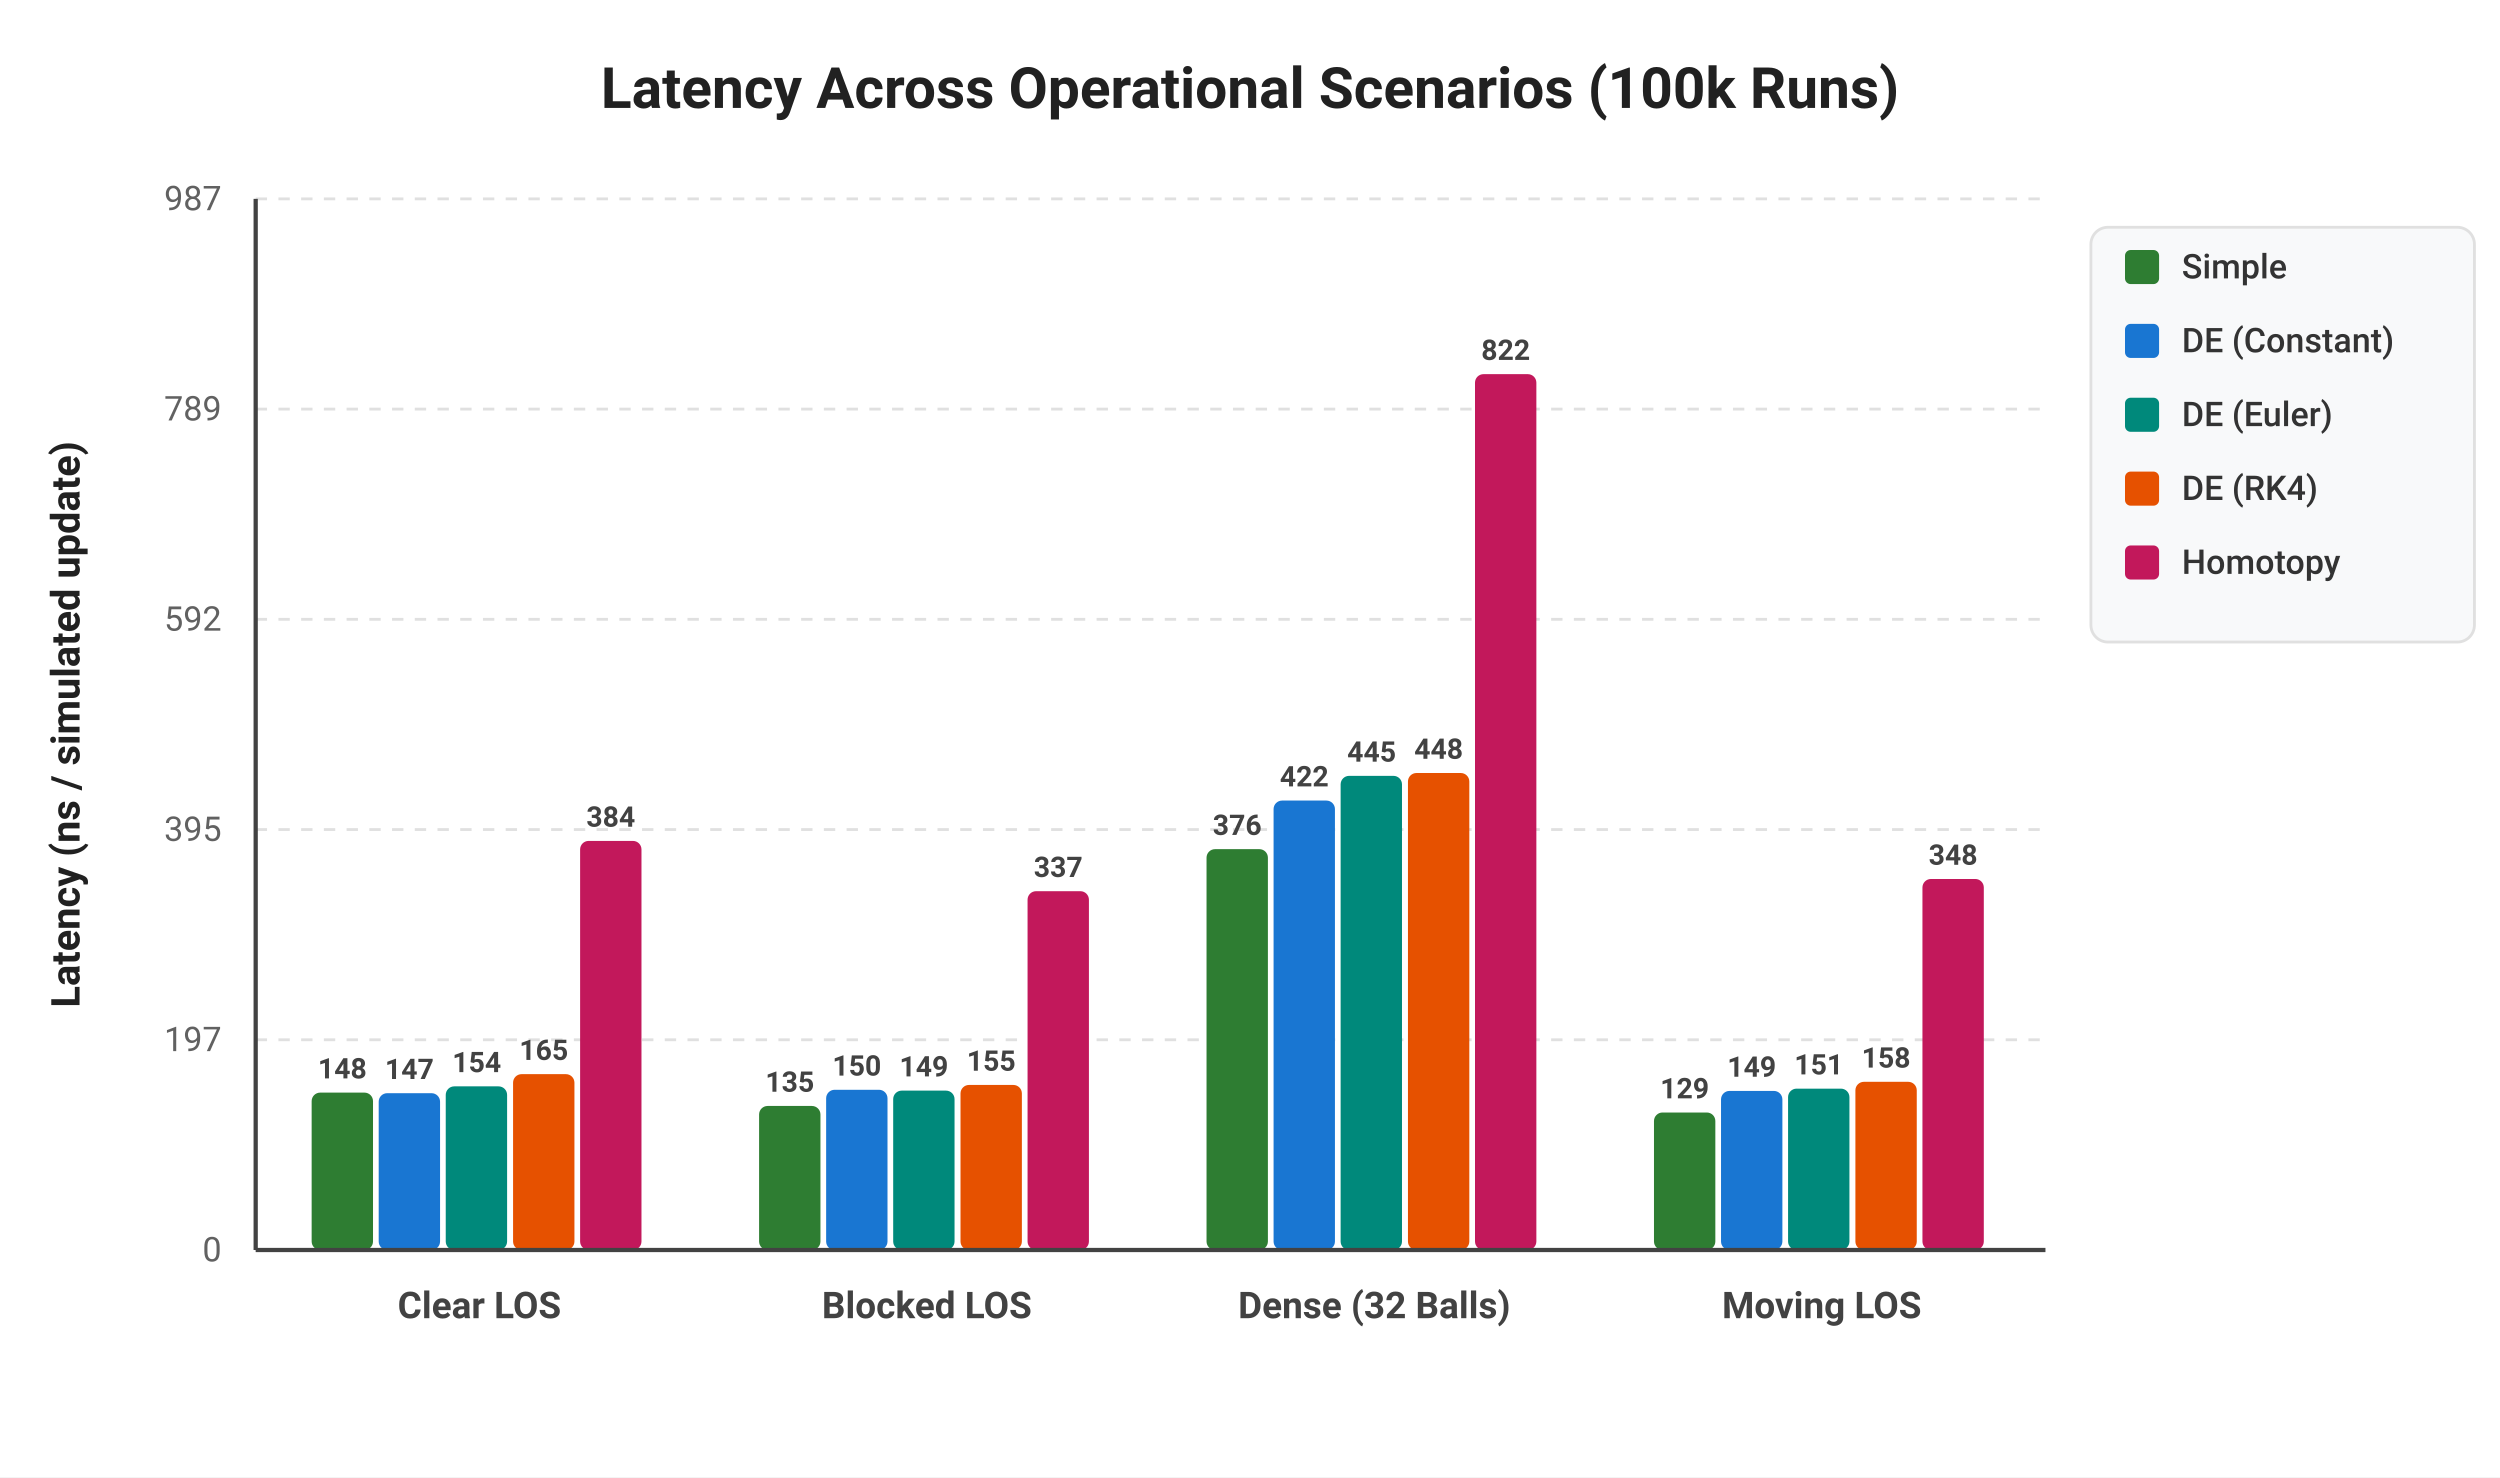
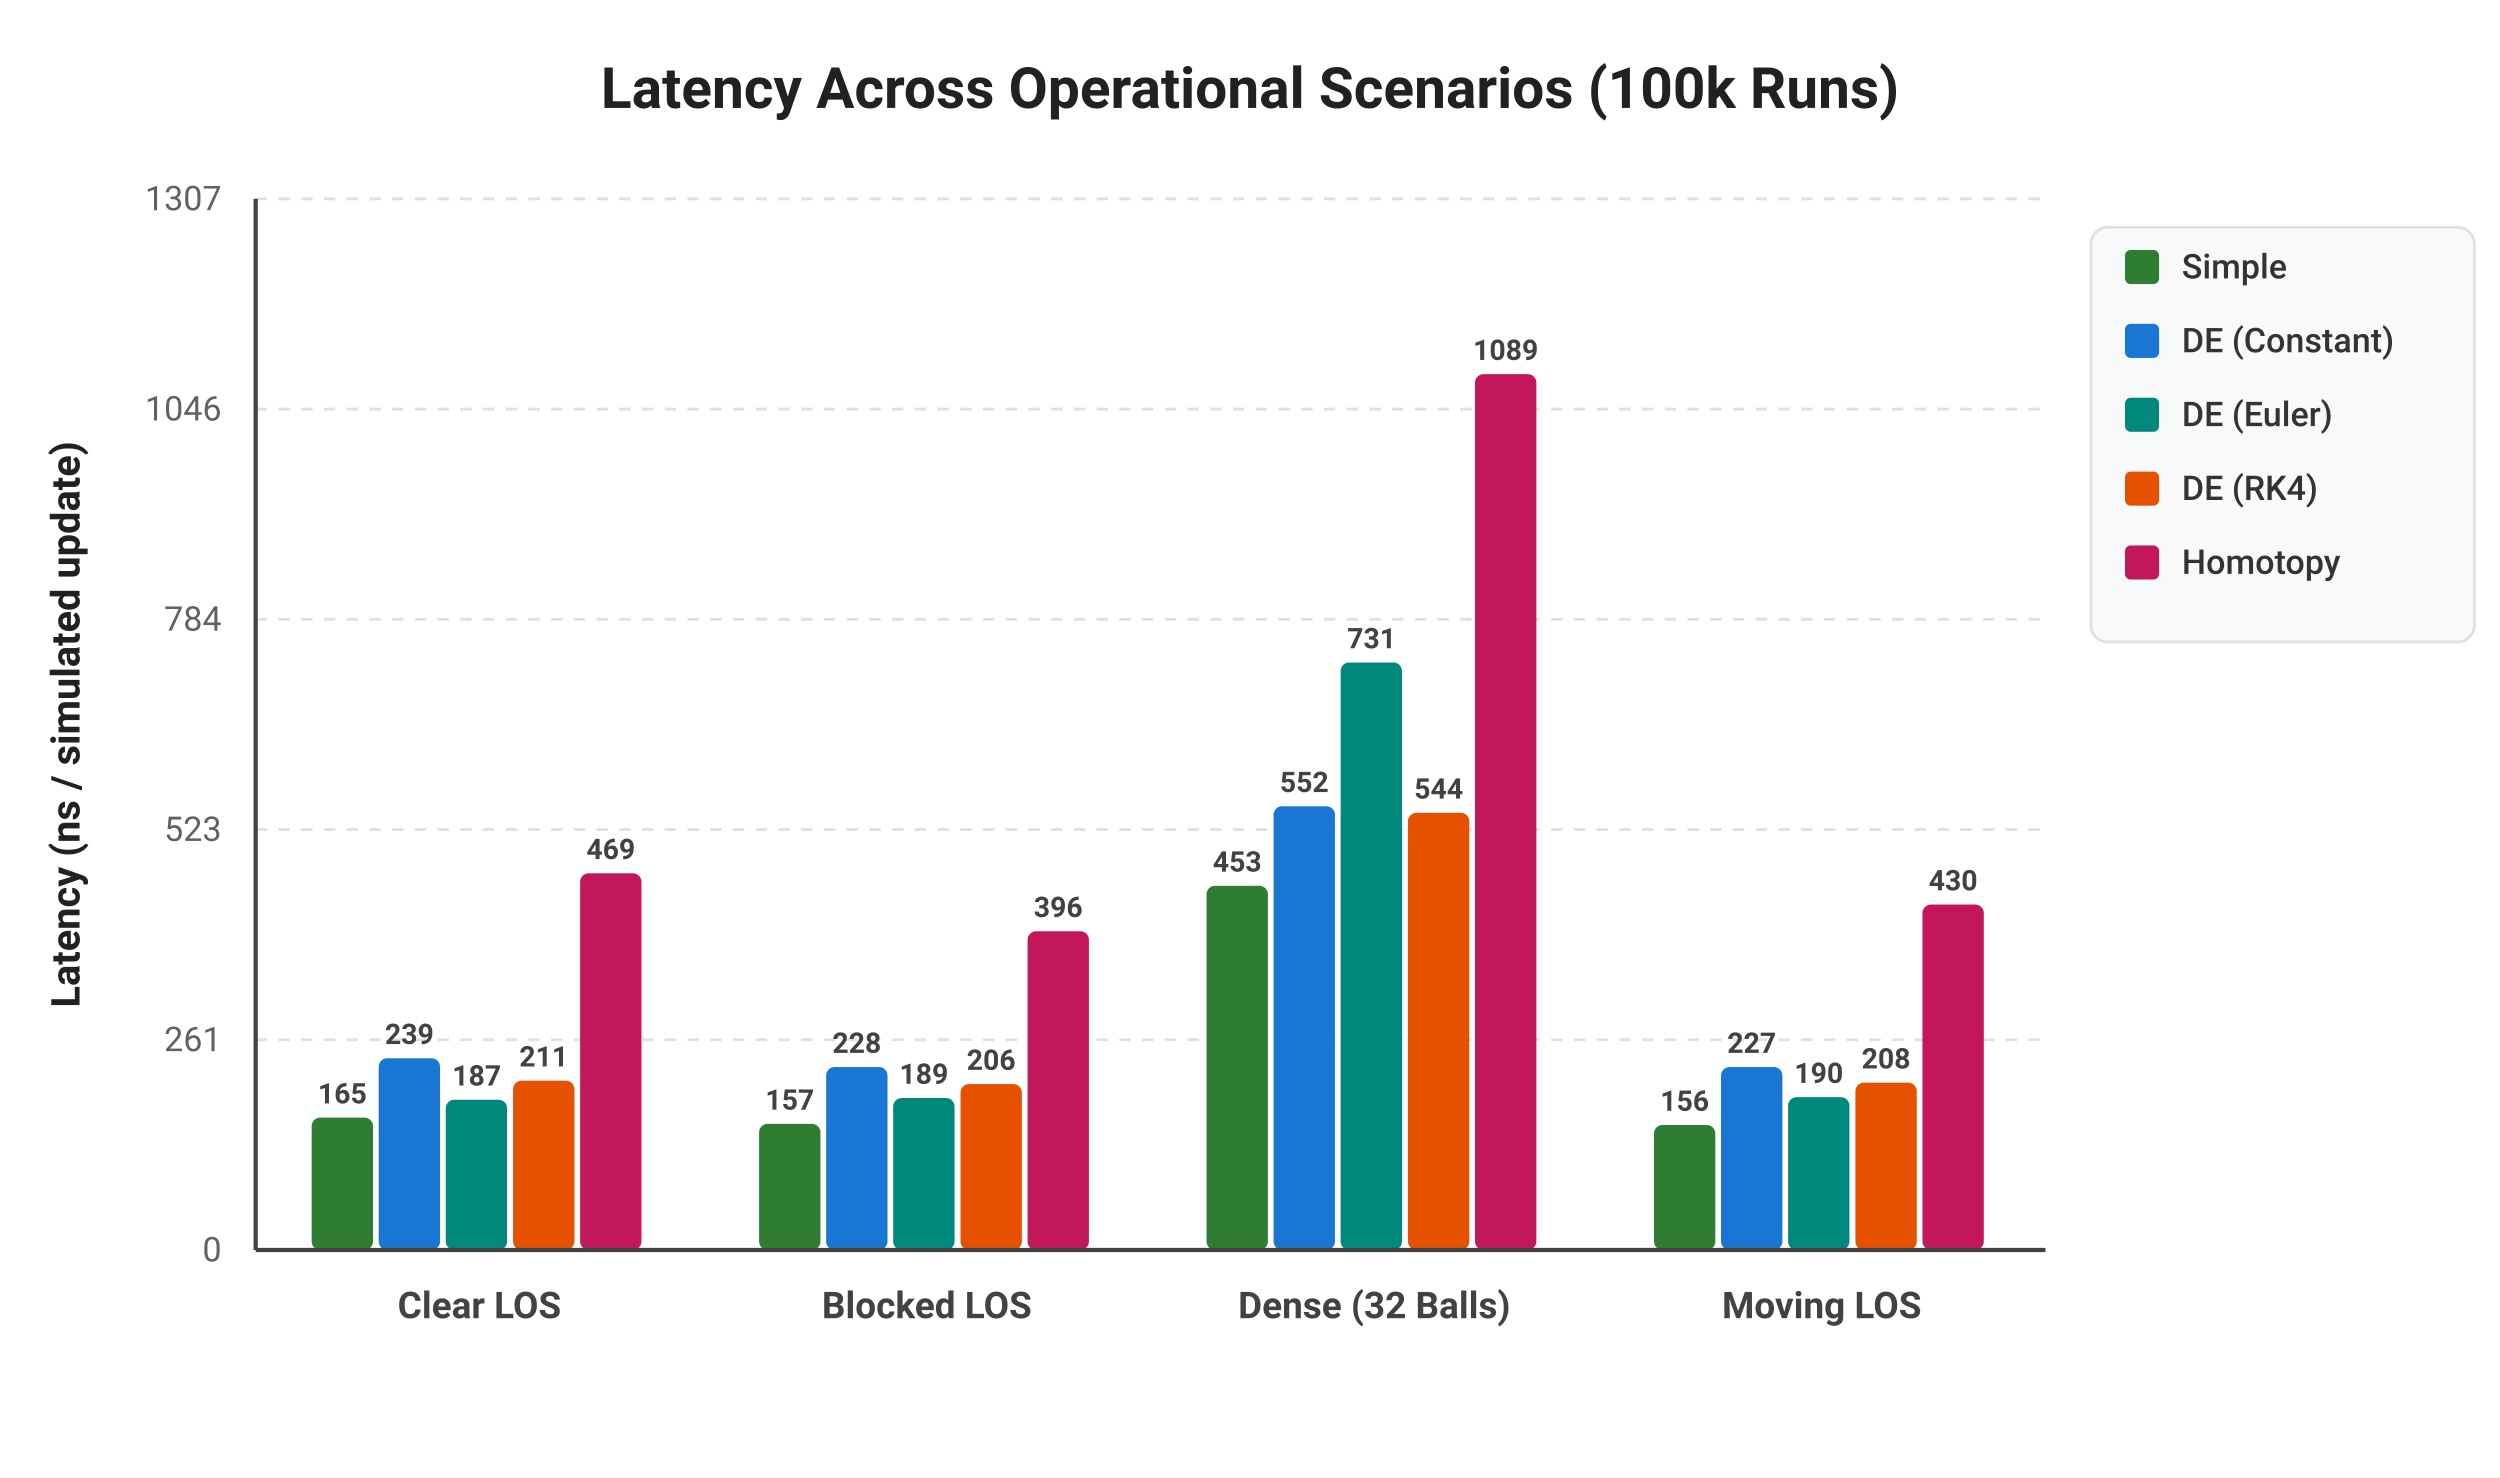
<svg xmlns="http://www.w3.org/2000/svg" width="880" height="520" viewBox="0 0 880 520" font-family="-apple-system, BlinkMacSystemFont, 'Segoe UI', Roboto, Helvetica, Arial, sans-serif">
  <rect width="100%" height="100%" fill="#FFFFFF" />
  <text x="440.0" y="38" text-anchor="middle" font-size="20" font-weight="bold" fill="#212121">Latency Across Operational Scenarios (100k Runs)</text>
  <line x1="90" y1="440.0" x2="720" y2="440.0" stroke="#E0E0E0" stroke-width="1" stroke-dasharray="4,4" />
  <text x="78" y="444.0" text-anchor="end" font-size="12" fill="#616161">0</text>
  <line x1="90" y1="366.0" x2="720" y2="366.0" stroke="#E0E0E0" stroke-width="1" stroke-dasharray="4,4" />
-   <text x="78" y="370.0" text-anchor="end" font-size="12" fill="#616161">197</text>
+   <text x="78" y="370.0" text-anchor="end" font-size="12" fill="#616161">261</text>
  <line x1="90" y1="292.0" x2="720" y2="292.0" stroke="#E0E0E0" stroke-width="1" stroke-dasharray="4,4" />
-   <text x="78" y="296.0" text-anchor="end" font-size="12" fill="#616161">395</text>
+   <text x="78" y="296.0" text-anchor="end" font-size="12" fill="#616161">523</text>
  <line x1="90" y1="218.0" x2="720" y2="218.0" stroke="#E0E0E0" stroke-width="1" stroke-dasharray="4,4" />
-   <text x="78" y="222.0" text-anchor="end" font-size="12" fill="#616161">592</text>
+   <text x="78" y="222.0" text-anchor="end" font-size="12" fill="#616161">784</text>
  <line x1="90" y1="144.0" x2="720" y2="144.0" stroke="#E0E0E0" stroke-width="1" stroke-dasharray="4,4" />
-   <text x="78" y="148.0" text-anchor="end" font-size="12" fill="#616161">789</text>
+   <text x="78" y="148.0" text-anchor="end" font-size="12" fill="#616161">1046</text>
  <line x1="90" y1="70.0" x2="720" y2="70.0" stroke="#E0E0E0" stroke-width="1" stroke-dasharray="4,4" />
-   <text x="78" y="74.0" text-anchor="end" font-size="12" fill="#616161">987</text>
+   <text x="78" y="74.0" text-anchor="end" font-size="12" fill="#616161">1307</text>
  <text x="168.75" y="464" text-anchor="middle" font-size="13" font-weight="600" fill="#424242">Clear LOS</text>
-   <rect x="109.7" y="384.6" width="21.6" height="55.4" rx="3" fill="#2E7D32" />
-   <text x="120.5" y="379.6" text-anchor="middle" font-size="10" font-weight="bold" fill="#424242">148</text>
-   <rect x="133.3" y="384.8" width="21.6" height="55.2" rx="3" fill="#1976D2" />
-   <text x="144.1" y="379.8" text-anchor="middle" font-size="10" font-weight="bold" fill="#424242">147</text>
-   <rect x="156.9" y="382.4" width="21.6" height="57.6" rx="3" fill="#00897B" />
-   <text x="167.8" y="377.4" text-anchor="middle" font-size="10" font-weight="bold" fill="#424242">154</text>
-   <rect x="180.6" y="378.1" width="21.6" height="61.9" rx="3" fill="#E65100" />
-   <text x="191.4" y="373.1" text-anchor="middle" font-size="10" font-weight="bold" fill="#424242">165</text>
-   <rect x="204.2" y="296.0" width="21.6" height="144.0" rx="3" fill="#C2185B" />
-   <text x="215.0" y="291.0" text-anchor="middle" font-size="10" font-weight="bold" fill="#424242">384</text>
+   <rect x="109.7" y="393.4" width="21.6" height="46.6" rx="3" fill="#2E7D32" />
+   <text x="120.5" y="388.4" text-anchor="middle" font-size="10" font-weight="bold" fill="#424242">165</text>
+   <rect x="133.3" y="372.5" width="21.6" height="67.5" rx="3" fill="#1976D2" />
+   <text x="144.1" y="367.5" text-anchor="middle" font-size="10" font-weight="bold" fill="#424242">239</text>
+   <rect x="156.9" y="387.1" width="21.6" height="52.9" rx="3" fill="#00897B" />
+   <text x="167.8" y="382.1" text-anchor="middle" font-size="10" font-weight="bold" fill="#424242">187</text>
+   <rect x="180.6" y="380.4" width="21.6" height="59.6" rx="3" fill="#E65100" />
+   <text x="191.4" y="375.4" text-anchor="middle" font-size="10" font-weight="bold" fill="#424242">211</text>
+   <rect x="204.2" y="307.4" width="21.6" height="132.6" rx="3" fill="#C2185B" />
+   <text x="215.0" y="302.4" text-anchor="middle" font-size="10" font-weight="bold" fill="#424242">469</text>
  <text x="326.25" y="464" text-anchor="middle" font-size="13" font-weight="600" fill="#424242">Blocked LOS</text>
-   <rect x="267.2" y="389.3" width="21.6" height="50.7" rx="3" fill="#2E7D32" />
-   <text x="278.0" y="384.3" text-anchor="middle" font-size="10" font-weight="bold" fill="#424242">135</text>
-   <rect x="290.8" y="383.6" width="21.6" height="56.4" rx="3" fill="#1976D2" />
-   <text x="301.6" y="378.6" text-anchor="middle" font-size="10" font-weight="bold" fill="#424242">150</text>
-   <rect x="314.4" y="383.9" width="21.6" height="56.1" rx="3" fill="#00897B" />
-   <text x="325.2" y="378.9" text-anchor="middle" font-size="10" font-weight="bold" fill="#424242">149</text>
-   <rect x="338.1" y="381.9" width="21.6" height="58.1" rx="3" fill="#E65100" />
-   <text x="348.9" y="376.9" text-anchor="middle" font-size="10" font-weight="bold" fill="#424242">155</text>
-   <rect x="361.7" y="313.7" width="21.6" height="126.3" rx="3" fill="#C2185B" />
-   <text x="372.5" y="308.7" text-anchor="middle" font-size="10" font-weight="bold" fill="#424242">337</text>
+   <rect x="267.2" y="395.6" width="21.6" height="44.4" rx="3" fill="#2E7D32" />
+   <text x="278.0" y="390.6" text-anchor="middle" font-size="10" font-weight="bold" fill="#424242">157</text>
+   <rect x="290.8" y="375.6" width="21.6" height="64.4" rx="3" fill="#1976D2" />
+   <text x="301.6" y="370.6" text-anchor="middle" font-size="10" font-weight="bold" fill="#424242">228</text>
+   <rect x="314.4" y="386.5" width="21.6" height="53.5" rx="3" fill="#00897B" />
+   <text x="325.2" y="381.5" text-anchor="middle" font-size="10" font-weight="bold" fill="#424242">189</text>
+   <rect x="338.1" y="381.6" width="21.6" height="58.4" rx="3" fill="#E65100" />
+   <text x="348.9" y="376.6" text-anchor="middle" font-size="10" font-weight="bold" fill="#424242">206</text>
+   <rect x="361.7" y="327.8" width="21.6" height="112.2" rx="3" fill="#C2185B" />
+   <text x="372.5" y="322.8" text-anchor="middle" font-size="10" font-weight="bold" fill="#424242">396</text>
  <text x="483.75" y="464" text-anchor="middle" font-size="13" font-weight="600" fill="#424242">Dense (32 Balls)</text>
-   <rect x="424.7" y="298.9" width="21.6" height="141.1" rx="3" fill="#2E7D32" />
-   <text x="435.5" y="293.9" text-anchor="middle" font-size="10" font-weight="bold" fill="#424242">376</text>
-   <rect x="448.3" y="281.8" width="21.6" height="158.2" rx="3" fill="#1976D2" />
-   <text x="459.1" y="276.8" text-anchor="middle" font-size="10" font-weight="bold" fill="#424242">422</text>
-   <rect x="471.9" y="273.1" width="21.6" height="166.9" rx="3" fill="#00897B" />
-   <text x="482.8" y="268.1" text-anchor="middle" font-size="10" font-weight="bold" fill="#424242">445</text>
-   <rect x="495.6" y="272.1" width="21.6" height="167.9" rx="3" fill="#E65100" />
-   <text x="506.4" y="267.1" text-anchor="middle" font-size="10" font-weight="bold" fill="#424242">448</text>
+   <rect x="424.7" y="311.8" width="21.6" height="128.2" rx="3" fill="#2E7D32" />
+   <text x="435.5" y="306.8" text-anchor="middle" font-size="10" font-weight="bold" fill="#424242">453</text>
+   <rect x="448.3" y="283.8" width="21.6" height="156.2" rx="3" fill="#1976D2" />
+   <text x="459.1" y="278.8" text-anchor="middle" font-size="10" font-weight="bold" fill="#424242">552</text>
+   <rect x="471.9" y="233.2" width="21.6" height="206.8" rx="3" fill="#00897B" />
+   <text x="482.8" y="228.2" text-anchor="middle" font-size="10" font-weight="bold" fill="#424242">731</text>
+   <rect x="495.6" y="286.1" width="21.6" height="153.9" rx="3" fill="#E65100" />
+   <text x="506.4" y="281.1" text-anchor="middle" font-size="10" font-weight="bold" fill="#424242">544</text>
  <rect x="519.2" y="131.7" width="21.6" height="308.3" rx="3" fill="#C2185B" />
-   <text x="530.0" y="126.7" text-anchor="middle" font-size="10" font-weight="bold" fill="#424242">822</text>
+   <text x="530.0" y="126.7" text-anchor="middle" font-size="10" font-weight="bold" fill="#424242">1089</text>
  <text x="641.25" y="464" text-anchor="middle" font-size="13" font-weight="600" fill="#424242">Moving LOS</text>
-   <rect x="582.2" y="391.6" width="21.6" height="48.4" rx="3" fill="#2E7D32" />
-   <text x="593.0" y="386.6" text-anchor="middle" font-size="10" font-weight="bold" fill="#424242">129</text>
-   <rect x="605.8" y="384.0" width="21.6" height="56.0" rx="3" fill="#1976D2" />
-   <text x="616.6" y="379.0" text-anchor="middle" font-size="10" font-weight="bold" fill="#424242">149</text>
-   <rect x="629.4" y="383.2" width="21.6" height="56.8" rx="3" fill="#00897B" />
-   <text x="640.2" y="378.2" text-anchor="middle" font-size="10" font-weight="bold" fill="#424242">151</text>
-   <rect x="653.1" y="380.8" width="21.6" height="59.2" rx="3" fill="#E65100" />
-   <text x="663.9" y="375.8" text-anchor="middle" font-size="10" font-weight="bold" fill="#424242">158</text>
-   <rect x="676.7" y="309.4" width="21.6" height="130.6" rx="3" fill="#C2185B" />
-   <text x="687.5" y="304.4" text-anchor="middle" font-size="10" font-weight="bold" fill="#424242">348</text>
+   <rect x="582.2" y="396.0" width="21.6" height="44.0" rx="3" fill="#2E7D32" />
+   <text x="593.0" y="391.0" text-anchor="middle" font-size="10" font-weight="bold" fill="#424242">156</text>
+   <rect x="605.8" y="375.6" width="21.6" height="64.4" rx="3" fill="#1976D2" />
+   <text x="616.6" y="370.6" text-anchor="middle" font-size="10" font-weight="bold" fill="#424242">227</text>
+   <rect x="629.4" y="386.2" width="21.6" height="53.8" rx="3" fill="#00897B" />
+   <text x="640.2" y="381.2" text-anchor="middle" font-size="10" font-weight="bold" fill="#424242">190</text>
+   <rect x="653.1" y="381.1" width="21.6" height="58.9" rx="3" fill="#E65100" />
+   <text x="663.9" y="376.1" text-anchor="middle" font-size="10" font-weight="bold" fill="#424242">208</text>
+   <rect x="676.7" y="318.4" width="21.6" height="121.6" rx="3" fill="#C2185B" />
+   <text x="687.5" y="313.4" text-anchor="middle" font-size="10" font-weight="bold" fill="#424242">430</text>
  <line x1="90" y1="70" x2="90" y2="440" stroke="#424242" stroke-width="1.5" />
  <line x1="90" y1="440" x2="720" y2="440" stroke="#424242" stroke-width="1.5" />
  <text transform="rotate(-90)" x="-255.0" y="28" text-anchor="middle" font-size="14" font-weight="600" fill="#212121">Latency (ns / simulated update)</text>
  <rect x="736" y="80" width="135" height="146" rx="6" fill="#F8F9FA" stroke="#E0E0E0" stroke-width="1" />
  <rect x="748" y="88" width="12" height="12" rx="2" fill="#2E7D32" />
  <text x="768" y="98" font-size="12" font-weight="500" fill="#333333">Simple</text>
  <rect x="748" y="114" width="12" height="12" rx="2" fill="#1976D2" />
  <text x="768" y="124" font-size="12" font-weight="500" fill="#333333">DE (Constant)</text>
  <rect x="748" y="140" width="12" height="12" rx="2" fill="#00897B" />
  <text x="768" y="150" font-size="12" font-weight="500" fill="#333333">DE (Euler)</text>
  <rect x="748" y="166" width="12" height="12" rx="2" fill="#E65100" />
  <text x="768" y="176" font-size="12" font-weight="500" fill="#333333">DE (RK4)</text>
  <rect x="748" y="192" width="12" height="12" rx="2" fill="#C2185B" />
  <text x="768" y="202" font-size="12" font-weight="500" fill="#333333">Homotopy</text>
</svg>
